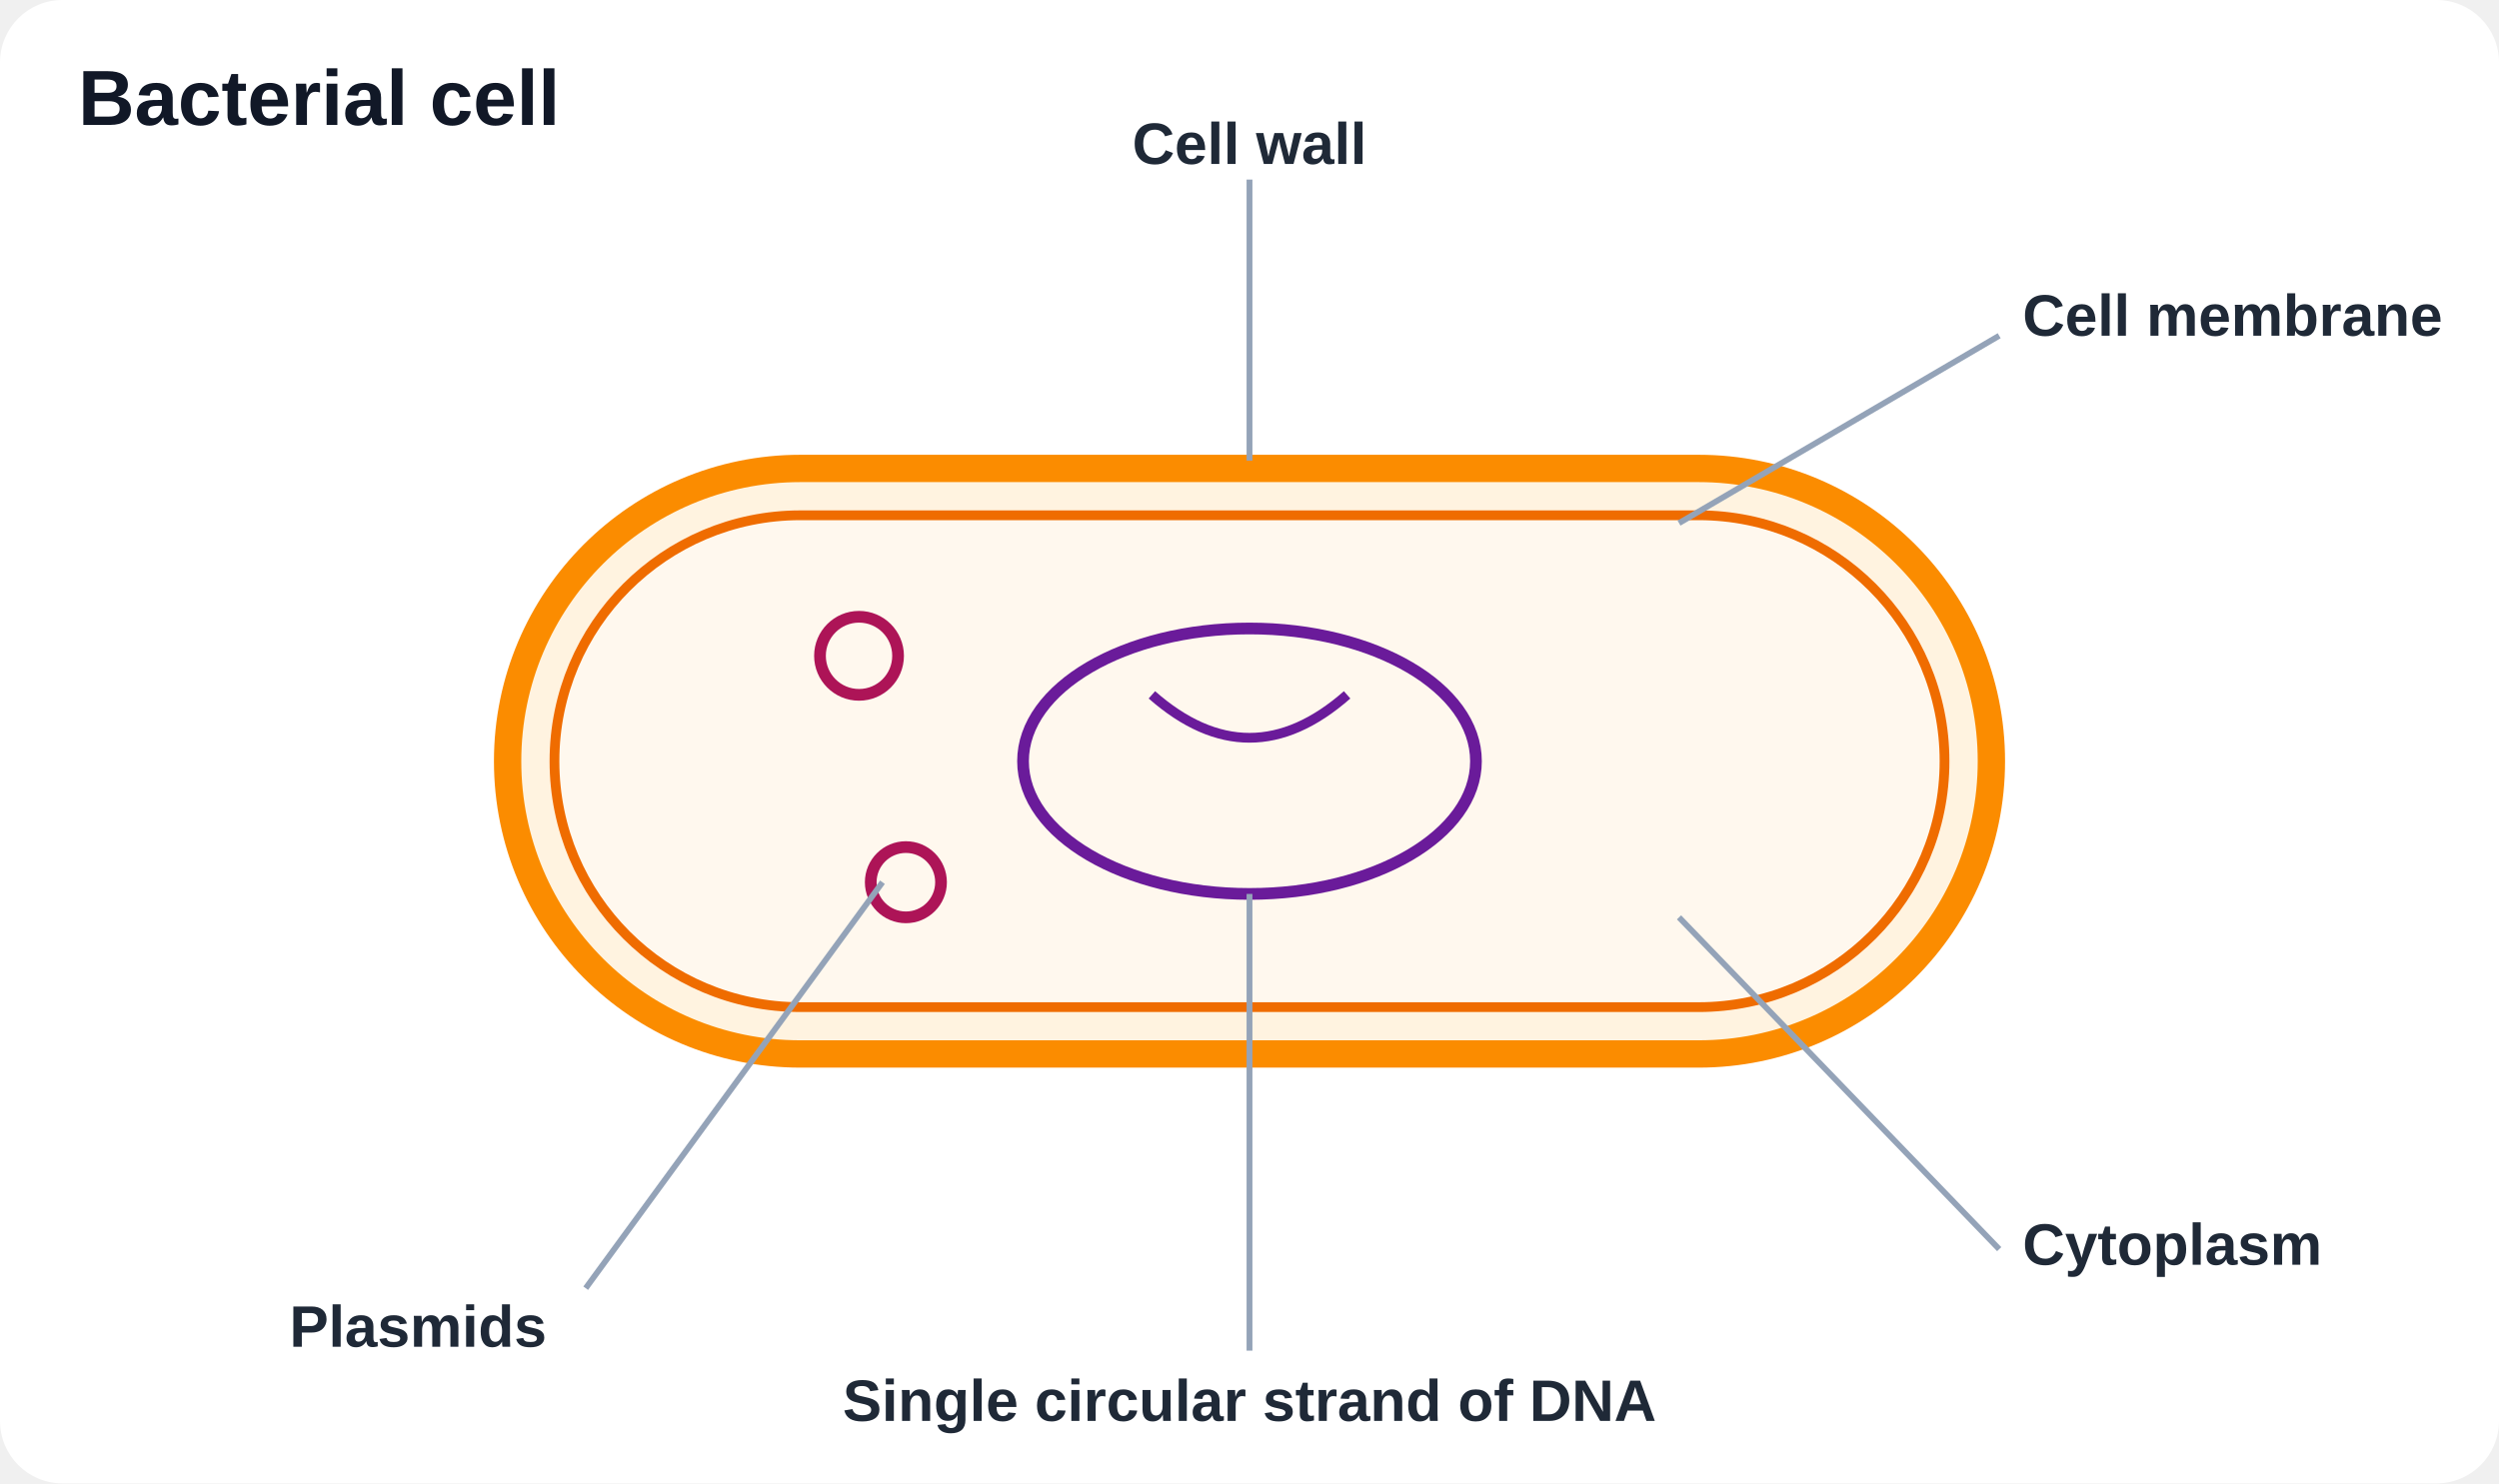
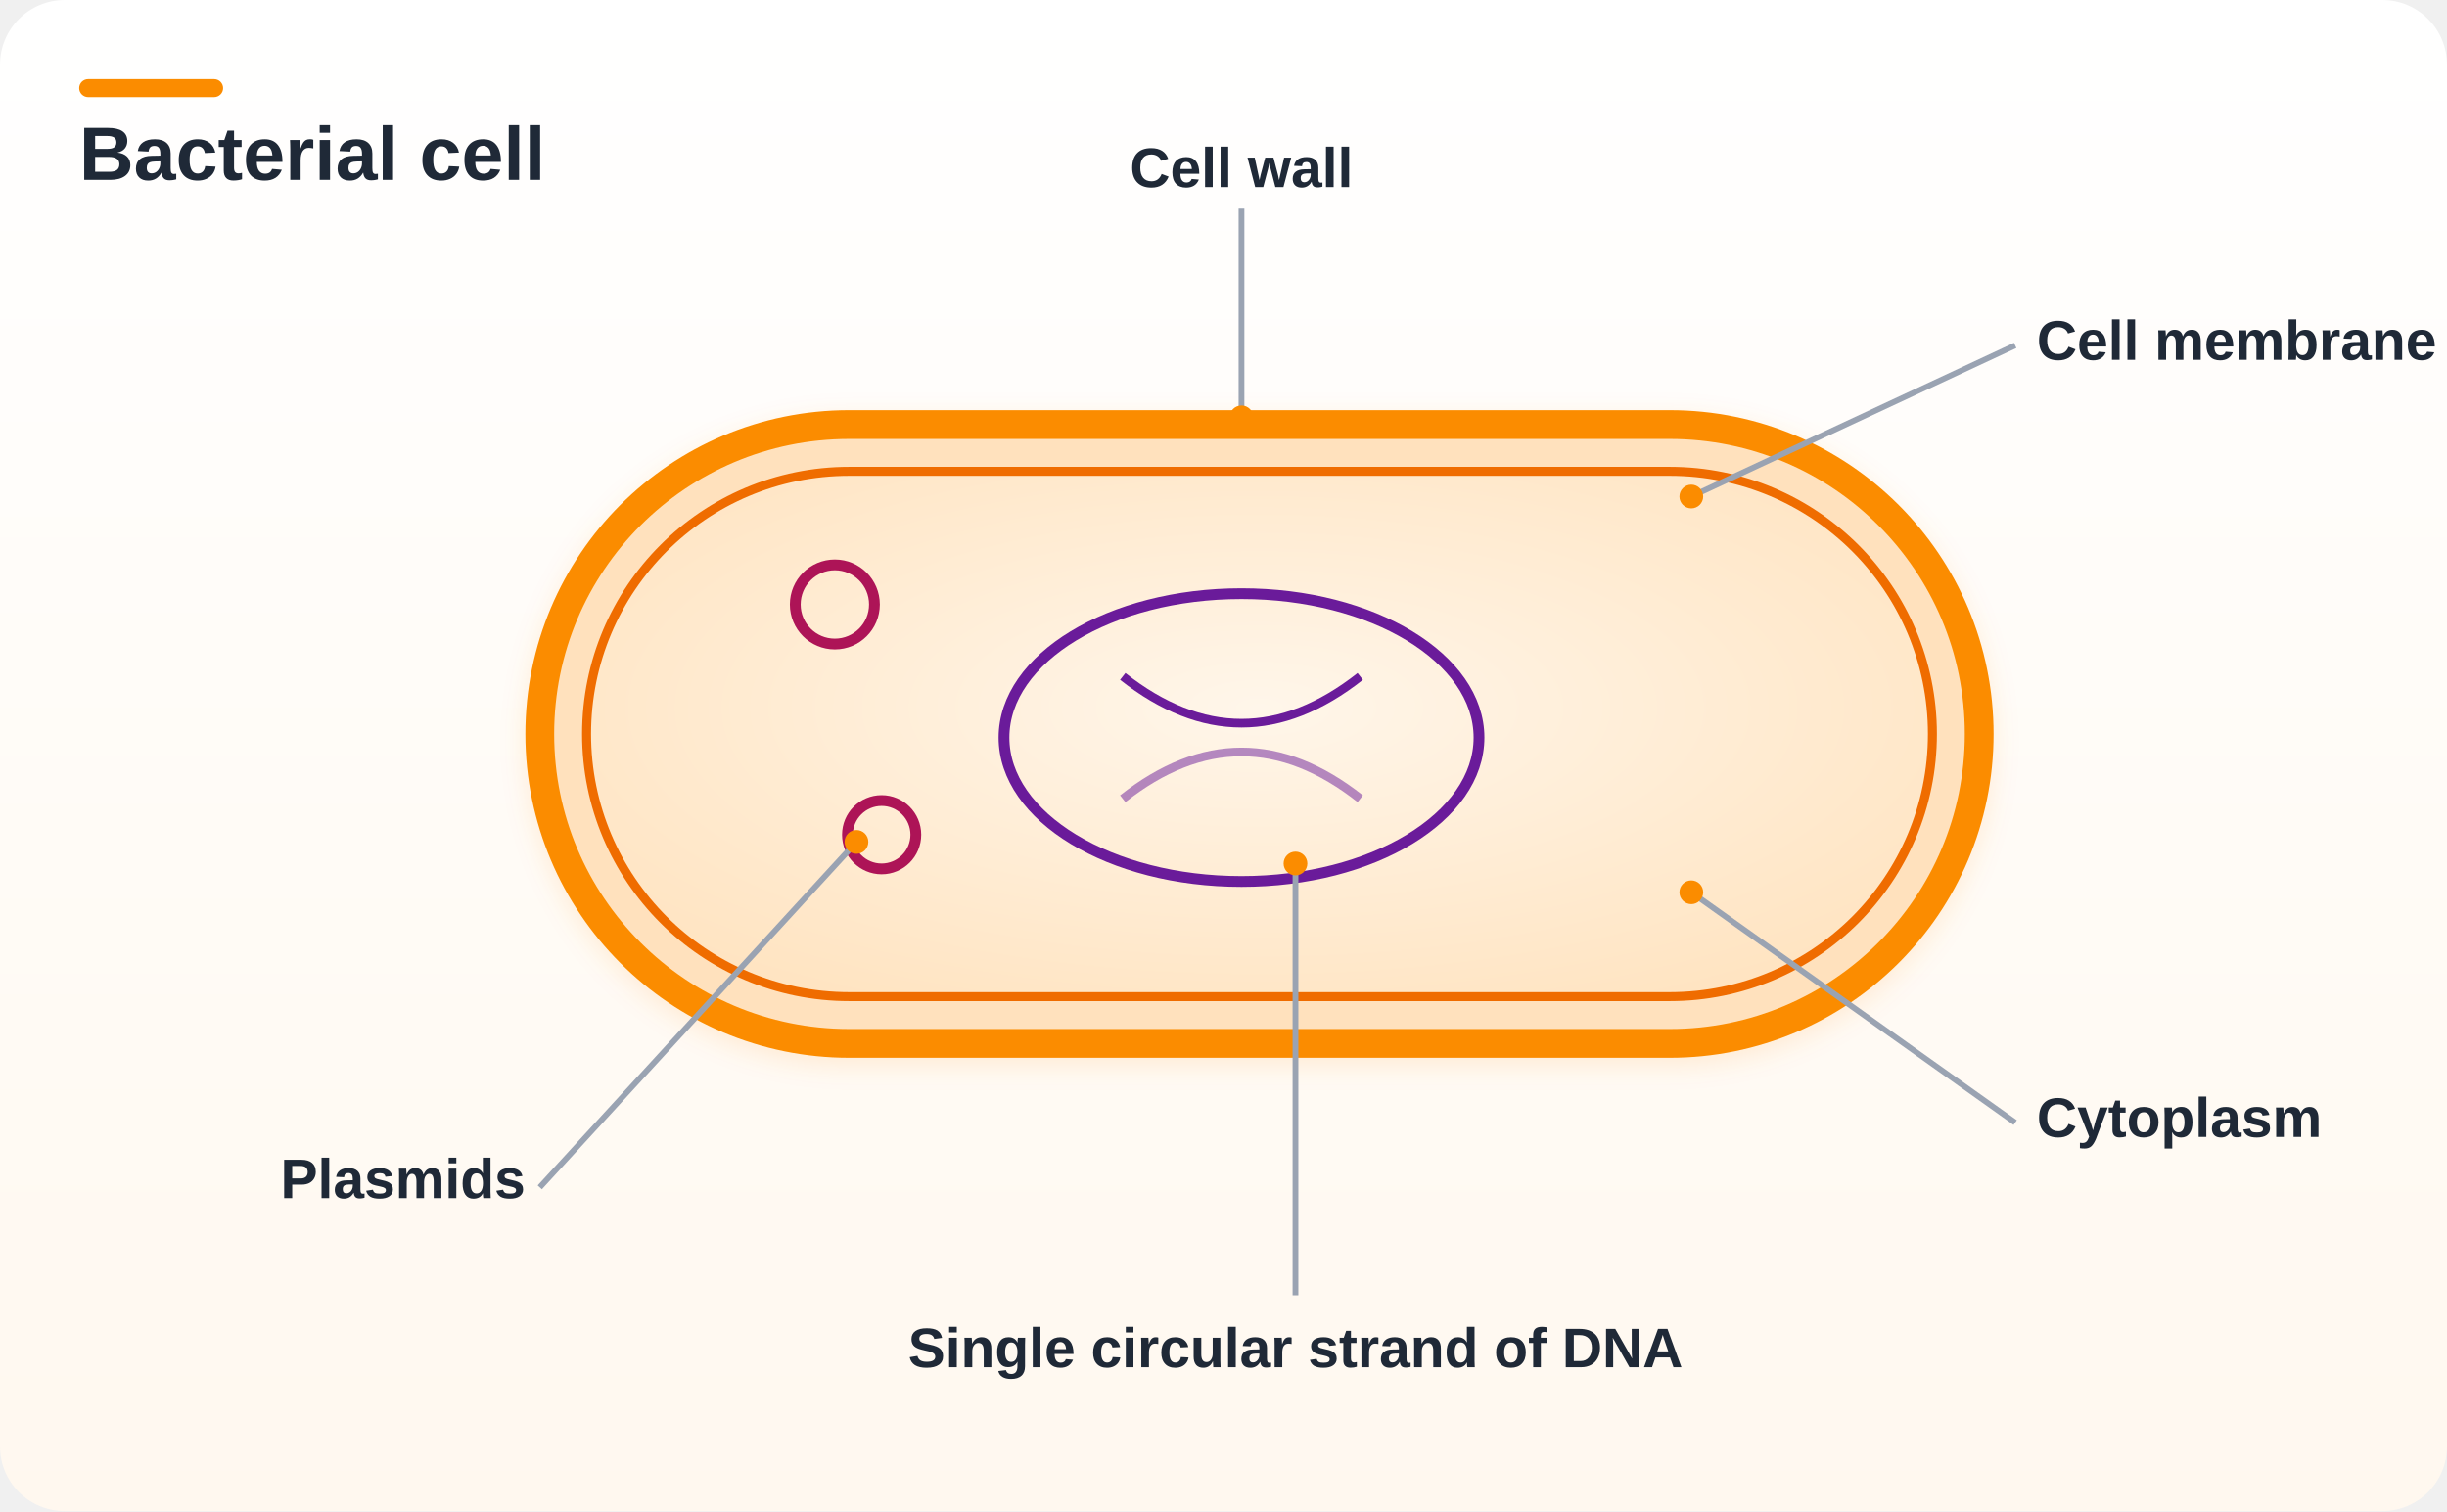
- <svg xmlns="http://www.w3.org/2000/svg" viewBox="0 0 640 380" font-family="Segoe UI, Arial, sans-serif">
-   <rect width="640" height="380" rx="16" fill="#ffffff" />
-   <text x="20" y="32" font-size="20" font-weight="700" fill="#111827">Bacterial cell</text>
-   <rect x="130" y="120" width="380" height="150" rx="75" fill="#fff3e0" stroke="#fb8c00" stroke-width="7" />
-   <rect x="142" y="132" width="356" height="126" rx="63" fill="#fff8ee" stroke="#ef6c00" stroke-width="2.5" />
-   <ellipse cx="320" cy="195" rx="58" ry="34" fill="none" stroke="#6a1b9a" stroke-width="3" />
-   <path d="M295 178 q25 22 50 0" fill="none" stroke="#6a1b9a" stroke-width="2.5" />
-   <circle cx="220" cy="168" r="10" fill="none" stroke="#ad1457" stroke-width="3" />
-   <circle cx="232" cy="226" r="9" fill="none" stroke="#ad1457" stroke-width="3" />
-   <g stroke="#94a3b8" stroke-width="1.5">
-     <line x1="320" y1="46" x2="320" y2="118" />
-     <line x1="430" y1="134" x2="512" y2="86" />
-     <line x1="430" y1="235" x2="512" y2="320" />
-     <line x1="226" y1="226" x2="150" y2="330" />
-     <line x1="320" y1="229" x2="320" y2="346" />
+ <svg xmlns="http://www.w3.org/2000/svg" viewBox="0 0 680 420" font-family="Segoe UI, Arial, sans-serif">
+   <defs>
+     <linearGradient id="bgB" x1="0" y1="0" x2="0" y2="1">
+       <stop offset="0" stop-color="#ffffff" />
+       <stop offset="1" stop-color="#fff8ef" />
+     </linearGradient>
+     <radialGradient id="cytoB" cx="50%" cy="45%" r="70%">
+       <stop offset="0" stop-color="#fff6ea" />
+       <stop offset="1" stop-color="#ffe2bd" />
+     </radialGradient>
+     <filter id="shB" x="-20%" y="-20%" width="140%" height="140%">
+       <feDropShadow dx="0" dy="2" stdDeviation="3.5" flood-color="#fb8c00" flood-opacity="0.14" />
+     </filter>
+   </defs>
+   <rect width="680" height="420" rx="18" fill="url(#bgB)" />
+   <rect x="22" y="22" width="40" height="5" rx="2.5" fill="#fb8c00" />
+   <text x="22" y="50" font-size="21" font-weight="800" fill="#1f2937">Bacterial cell</text>
+   <rect x="150" y="118" width="400" height="172" rx="86" fill="#ffe1bd" stroke="#fb8c00" stroke-width="8" filter="url(#shB)" />
+   <rect x="163" y="131" width="374" height="146" rx="73" fill="url(#cytoB)" stroke="#ef6c00" stroke-width="2.5" />
+   <ellipse cx="345" cy="205" rx="66" ry="40" fill="none" stroke="#6a1b9a" stroke-width="3" />
+   <path d="M312 188 q33 26 66 0" fill="none" stroke="#6a1b9a" stroke-width="2.4" />
+   <path d="M312 222 q33 -26 66 0" fill="none" stroke="#6a1b9a" stroke-width="2.4" opacity="0.5" />
+   <circle cx="232" cy="168" r="11" fill="none" stroke="#ad1457" stroke-width="3" />
+   <circle cx="245" cy="232" r="9.5" fill="none" stroke="#ad1457" stroke-width="3" />
+   <g stroke="#9aa3b2" stroke-width="1.6" fill="none">
+     <line x1="345" y1="58" x2="345" y2="116" />
+     <line x1="470" y1="138" x2="560" y2="96" />
+     <line x1="470" y1="248" x2="560" y2="312" />
+     <line x1="238" y1="234" x2="150" y2="330" />
+     <line x1="360" y1="240" x2="360" y2="360" />
  </g>
-   <g font-size="15" font-weight="600" fill="#1f2937">
-     <text x="320" y="42" text-anchor="middle">Cell wall</text>
-     <text x="518" y="86">Cell membrane</text>
-     <text x="518" y="324">Cytoplasm</text>
-     <text x="140" y="345" text-anchor="end">Plasmids</text>
-     <text x="320" y="364" text-anchor="middle">Single circular strand of DNA</text>
+   <g fill="#fb8c00">
+     <circle cx="345" cy="116" r="3.3" />
+     <circle cx="470" cy="138" r="3.3" />
+     <circle cx="470" cy="248" r="3.3" />
+     <circle cx="238" cy="234" r="3.3" />
+     <circle cx="360" cy="240" r="3.3" />
+   </g>
+   <g font-size="15.5" font-weight="600" fill="#1f2937">
+     <text x="345" y="52" text-anchor="middle">Cell wall</text>
+     <text x="566" y="100">Cell membrane</text>
+     <text x="566" y="316">Cytoplasm</text>
+     <text x="146" y="333" text-anchor="end">Plasmids</text>
+     <text x="360" y="380" text-anchor="middle">Single circular strand of DNA</text>
  </g>
</svg>
